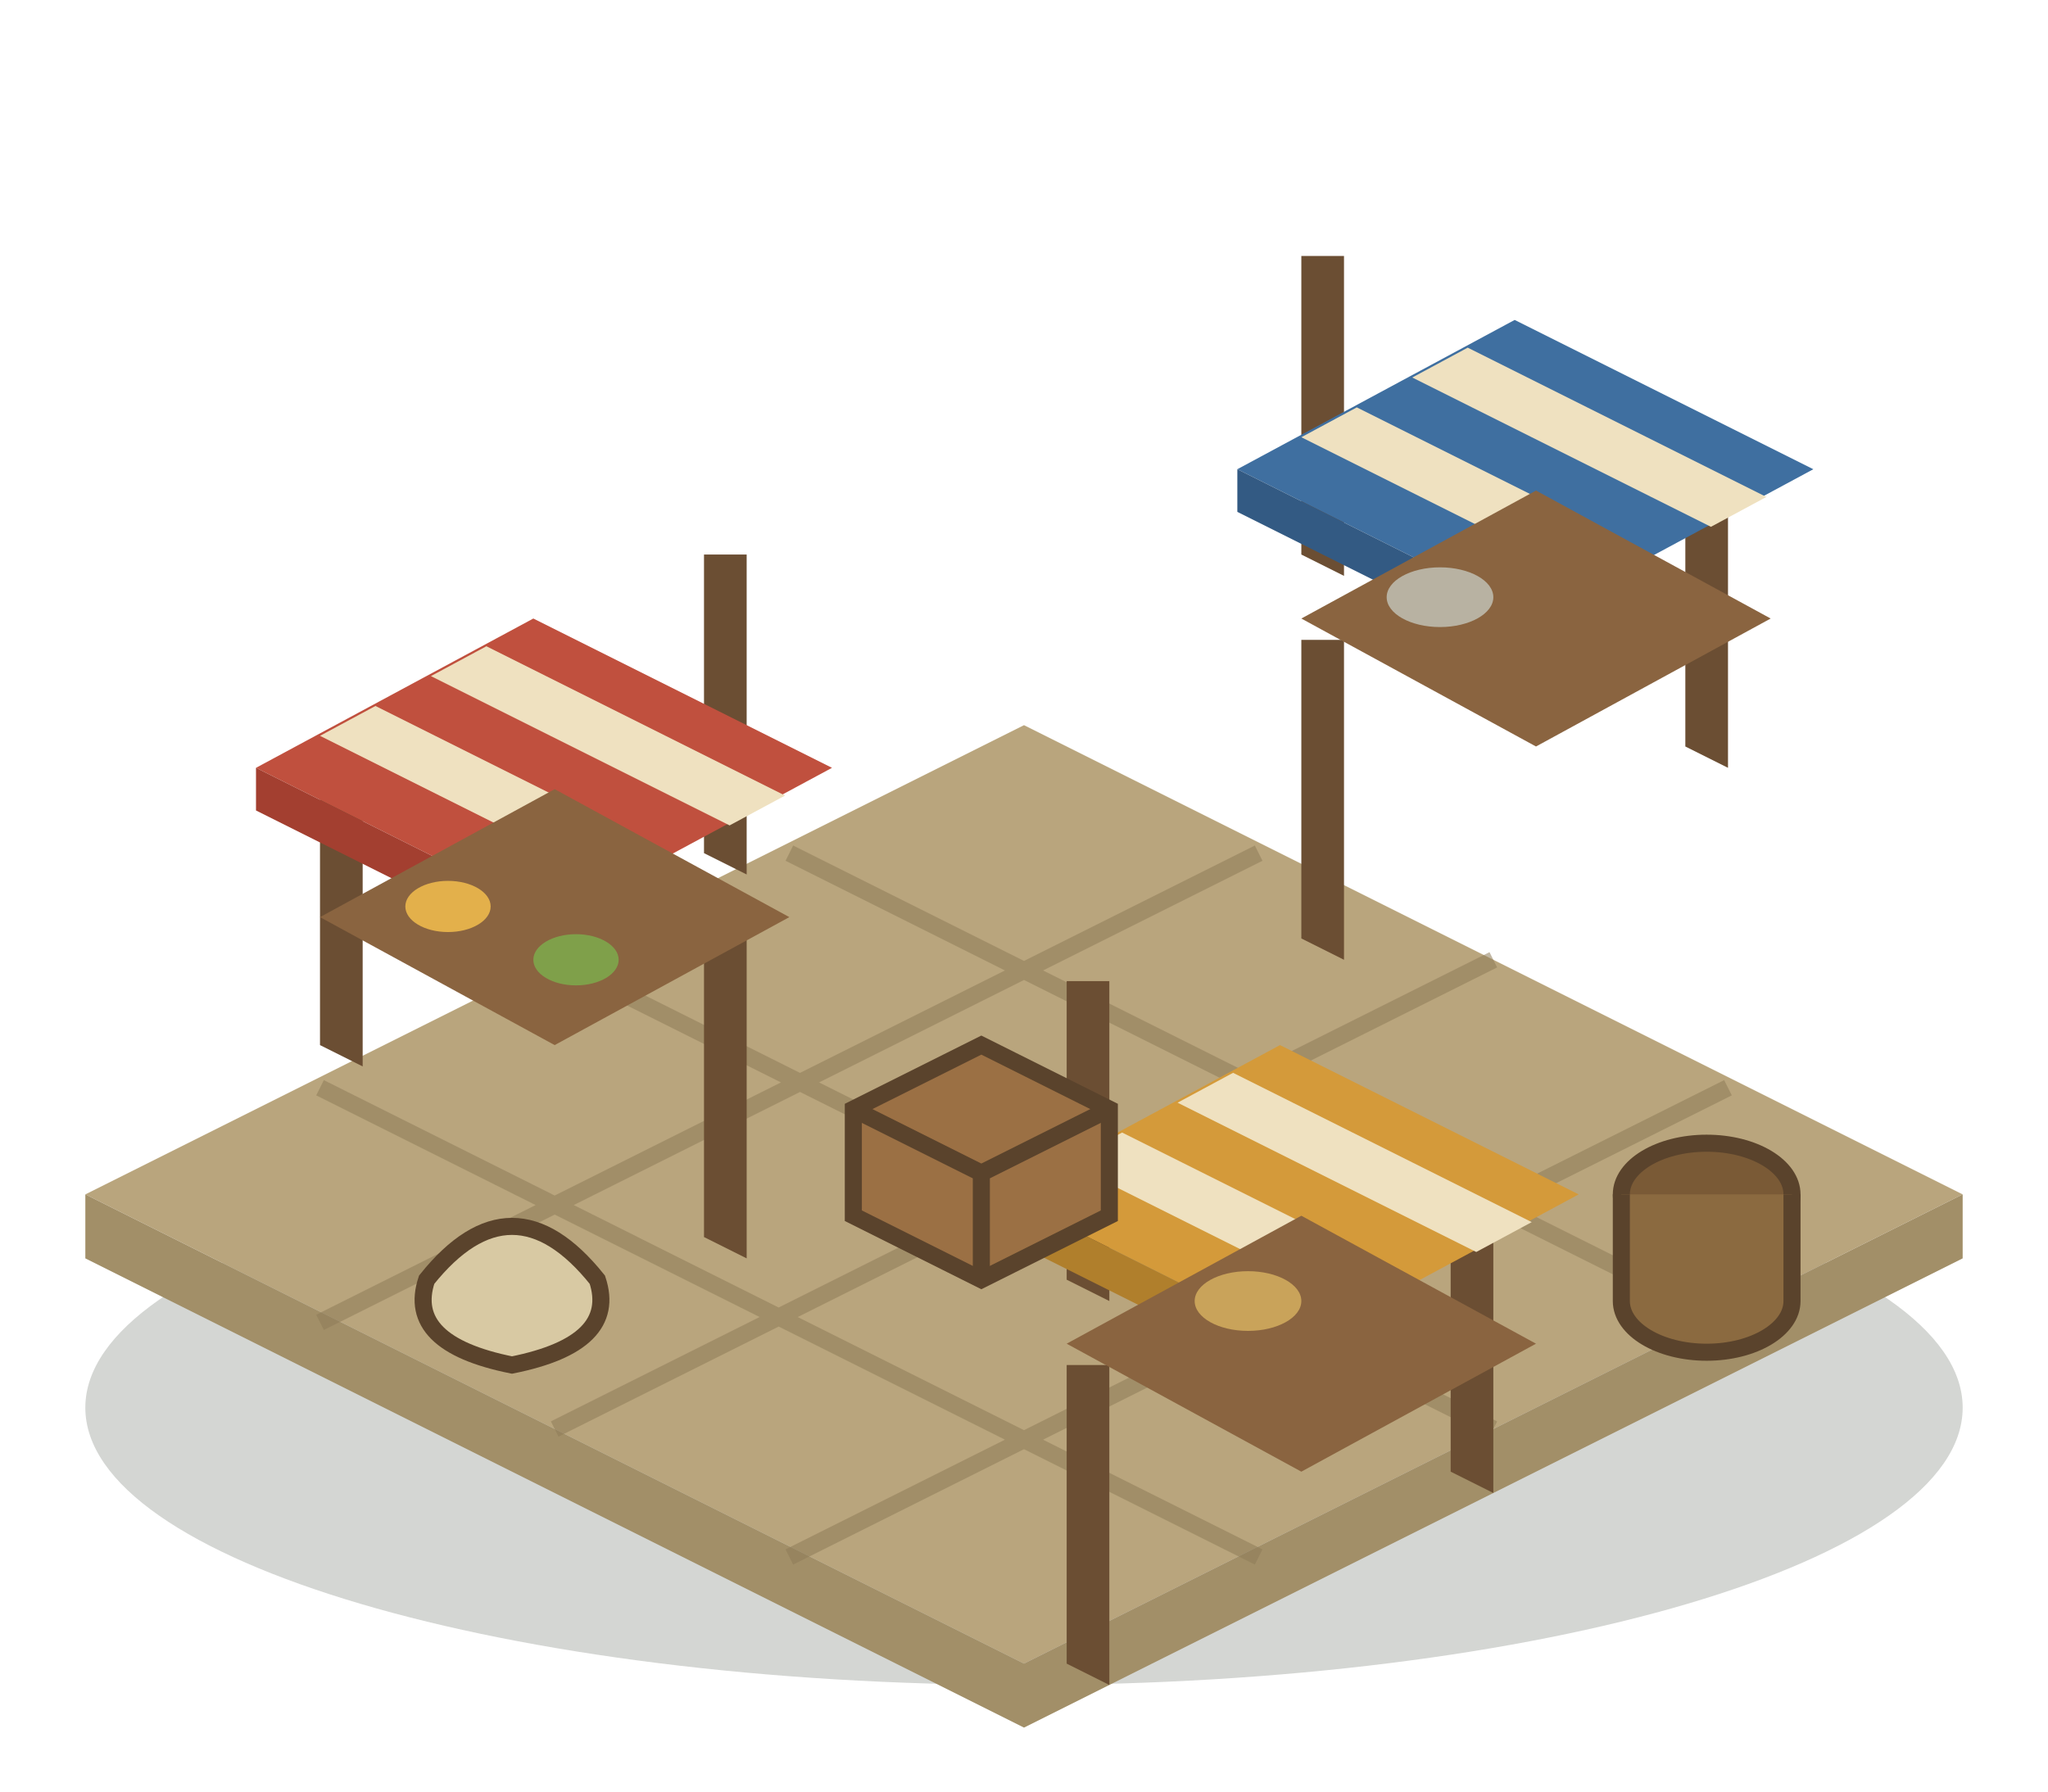
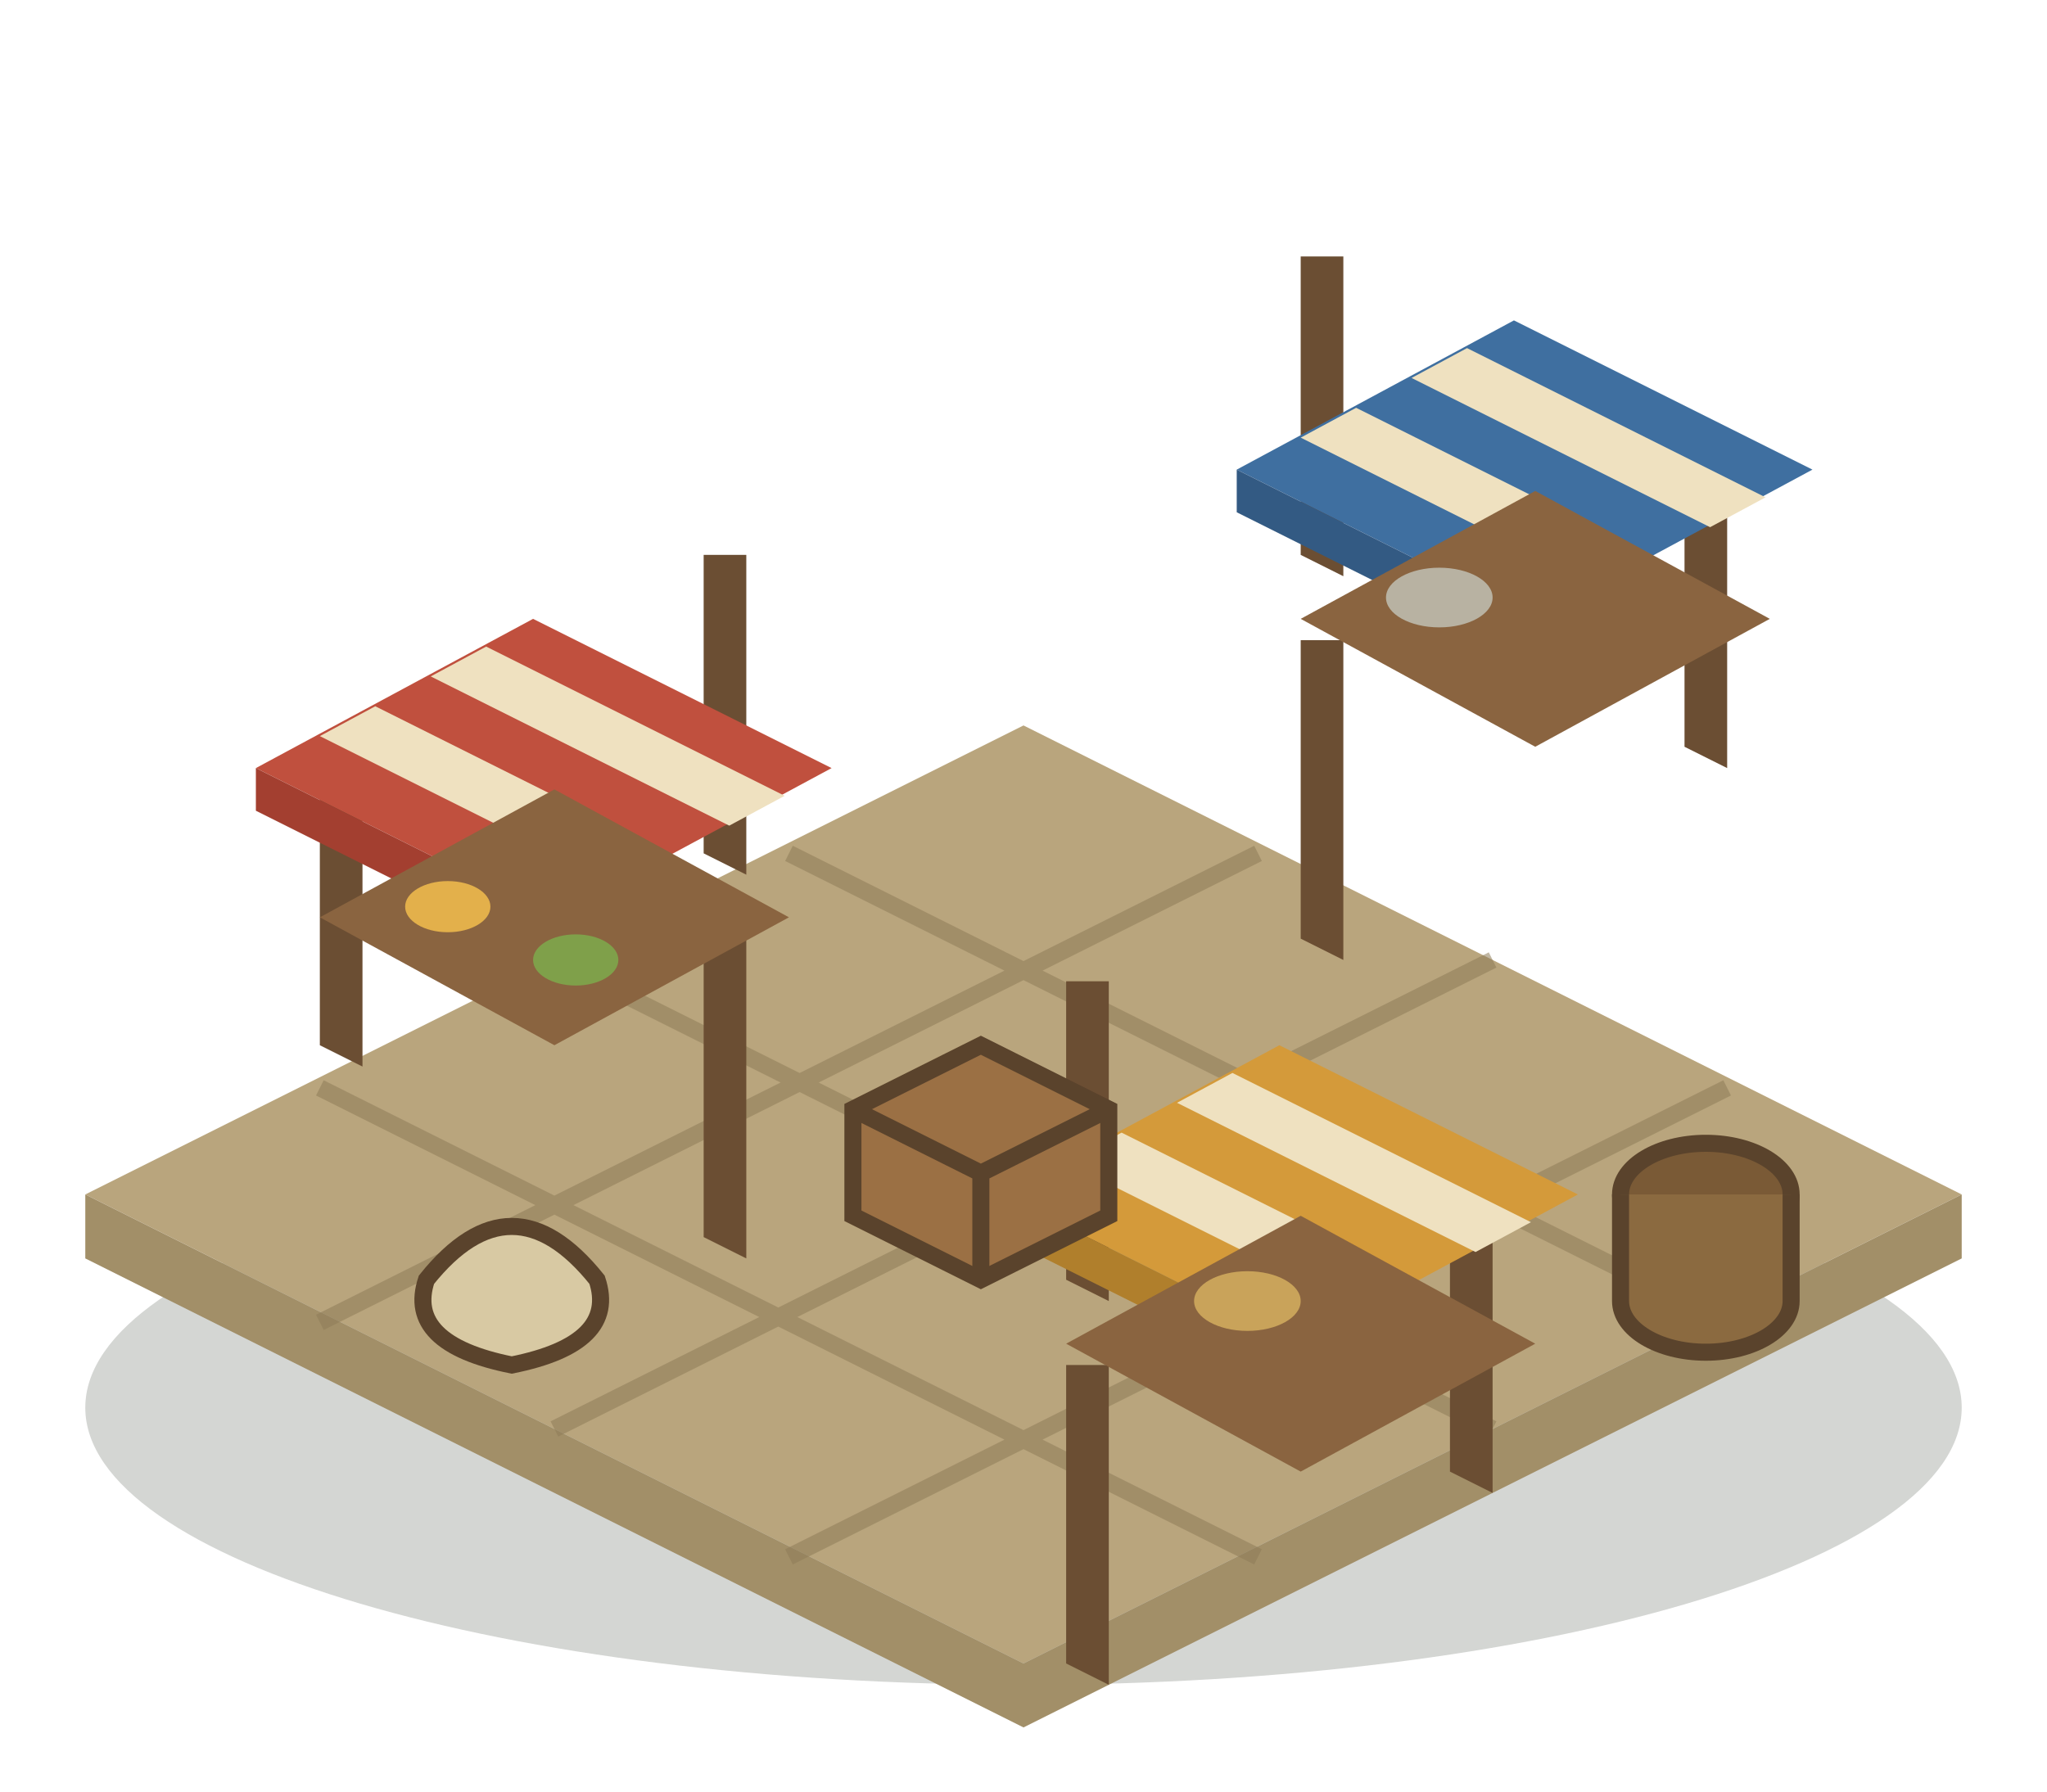
- <svg xmlns="http://www.w3.org/2000/svg" viewBox="0 0 96 84">
+ <svg xmlns="http://www.w3.org/2000/svg" width="209" height="183" viewBox="0 0 96 84">
  <ellipse fill="#263021" opacity=".2" cx="48" cy="66" rx="44" ry="13" />
  <path fill="#b9a57d" d="M4 56 48 34l44 22-44 22z" />
  <path fill="#a28f68" d="M48 78 4 56v3l44 22 44-22v-3z" />
  <g stroke="#8e7c58" stroke-width=".8" opacity=".55">
    <path d="M26 45 70 67M15 51l44 22M37 40l44 22M70 45 26 67M81 51 37 73M59 40 15 62" />
  </g>
  <g>
    <path fill="#6b4e33" d="M15 49v-14h2v15zM33 40v-14h2v15zM33 58V44h2v15z" />
    <path fill="#c0503e" d="m12 36 13-7 14 7-13 7z" />
    <path fill="#efe1c0" d="m15 34.5 2.6-1.4 14 7-2.6 1.4zm5.2-2.8 2.6-1.4 14 7-2.6 1.4z" />
    <path fill="#a33f30" d="M12 36v2l14 7v-2z" />
    <path fill="#8a6440" d="m15 43 11-6 11 6-11 6z" />
    <path fill="#e3b04b" d="M19 42.5a2 1.2 0 1 0 4 0 2 1.2 0 1 0-4 0z" />
    <path fill="#7fa04a" d="M25 45a2 1.2 0 1 0 4 0 2 1.2 0 1 0-4 0z" />
  </g>
  <g>
    <path fill="#6b4e33" d="M61 26v-14h2v15zM79 35v-14h2v15zM61 44V30h2v15z" />
    <path fill="#3f6fa0" d="m58 22 13-7 14 7-13 7z" />
    <path fill="#efe1c0" d="m61 20.5 2.6-1.4 14 7-2.6 1.4zm5.2-2.8 2.6-1.4 14 7-2.6 1.4z" />
    <path fill="#335a83" d="M58 22v2l14 7v-2z" />
    <path fill="#8a6440" d="m61 29 11-6 11 6-11 6z" />
    <path fill="#b8b2a2" d="M65 28a2.5 1.4 0 1 0 5 0 2.5 1.4 0 1 0-5 0z" />
  </g>
  <g>
    <path fill="#6b4e33" d="M50 60V46h2v15zM68 69V55h2v15zM50 78V64h2v15z" />
    <path fill="#d49a3a" d="m47 56 13-7 14 7-13 7z" />
    <path fill="#efe1c0" d="m50 54.5 2.6-1.4 14 7-2.6 1.4zm5.2-2.8 2.6-1.4 14 7-2.6 1.4z" />
    <path fill="#b07f2c" d="M47 56v2l14 7v-2z" />
    <path fill="#8a6440" d="m50 63 11-6 11 6-11 6z" />
    <path fill="#c9a35a" d="M56 61a2.5 1.4 0 1 0 5 0 2.5 1.4 0 1 0-5 0z" />
  </g>
  <g stroke="#5a432c" stroke-width=".8">
    <path fill="#9b7044" d="m40 52 6-3 6 3v5l-6 3-6-3z" />
    <path fill="none" d="m40 52 6 3 6-3m-6 3v5" />
    <ellipse fill="#7a5a36" cx="80" cy="56" rx="4" ry="2.4" />
    <path fill="#8b6a40" d="M76 56v5a4 2.4 0 0 0 8 0v-5" />
    <path fill="#d8c9a3" d="M20 60q4-5 8 0 1 3-4 4-5-1-4-4z" />
  </g>
</svg>
